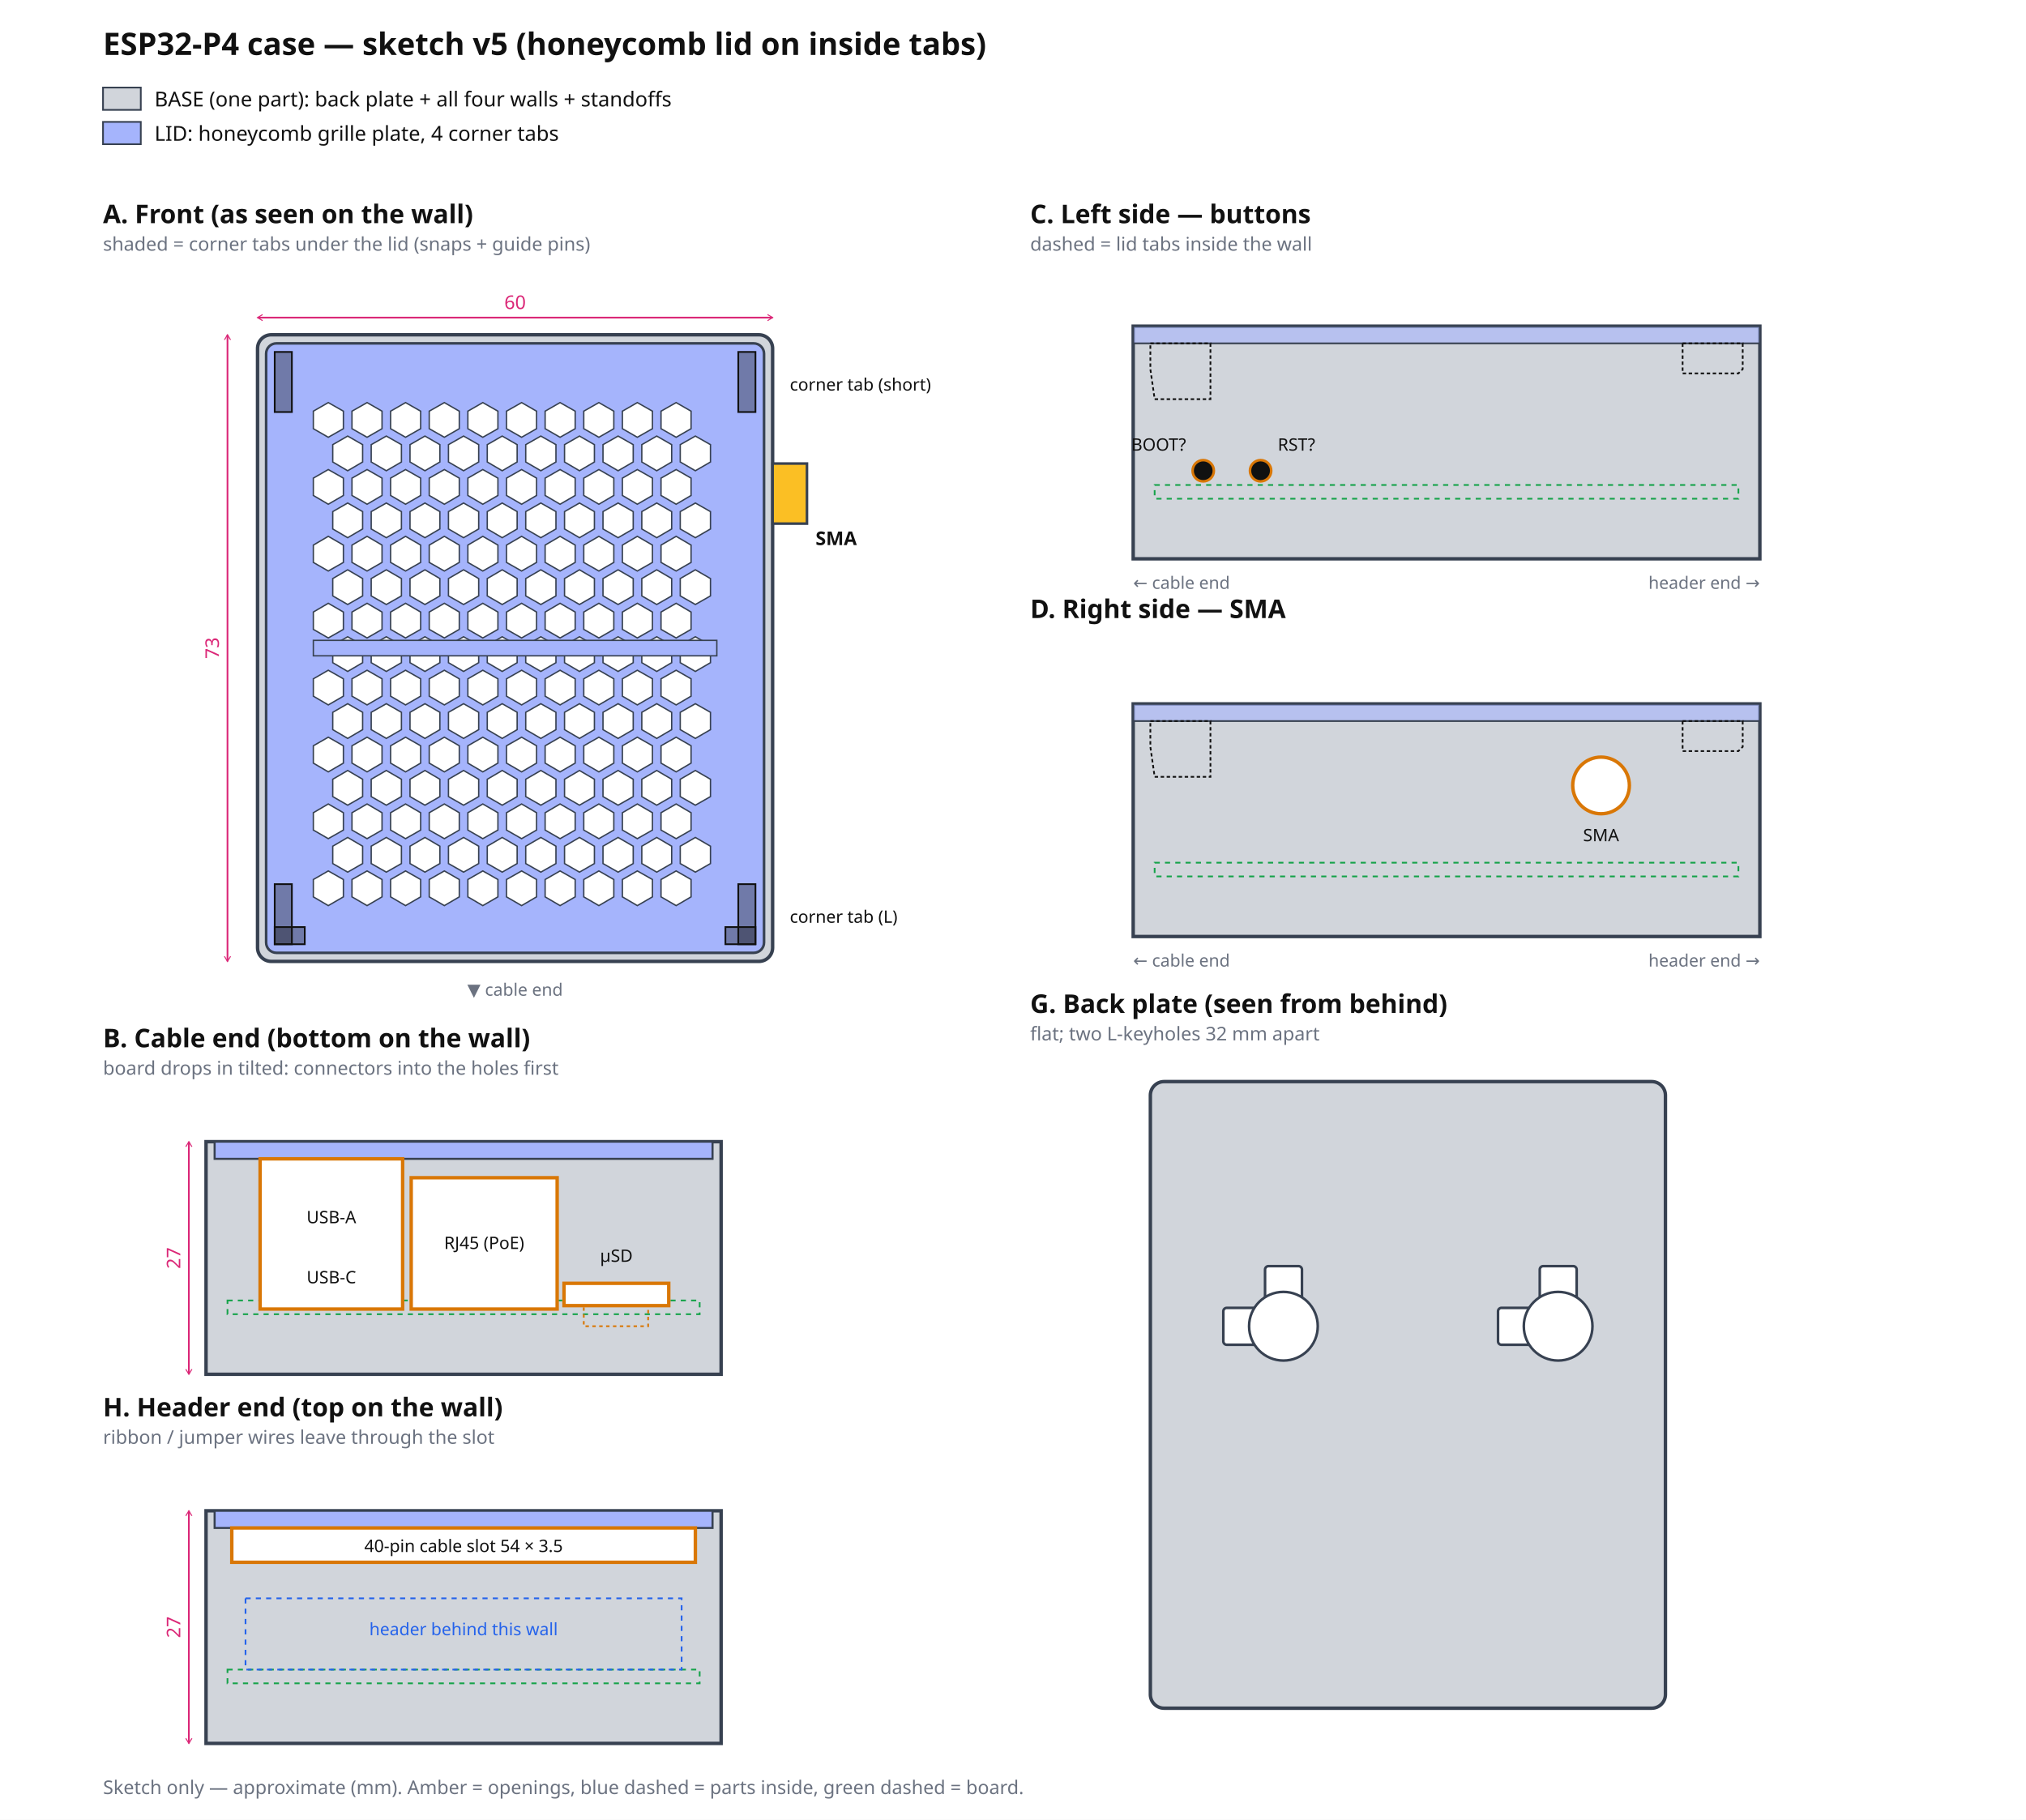
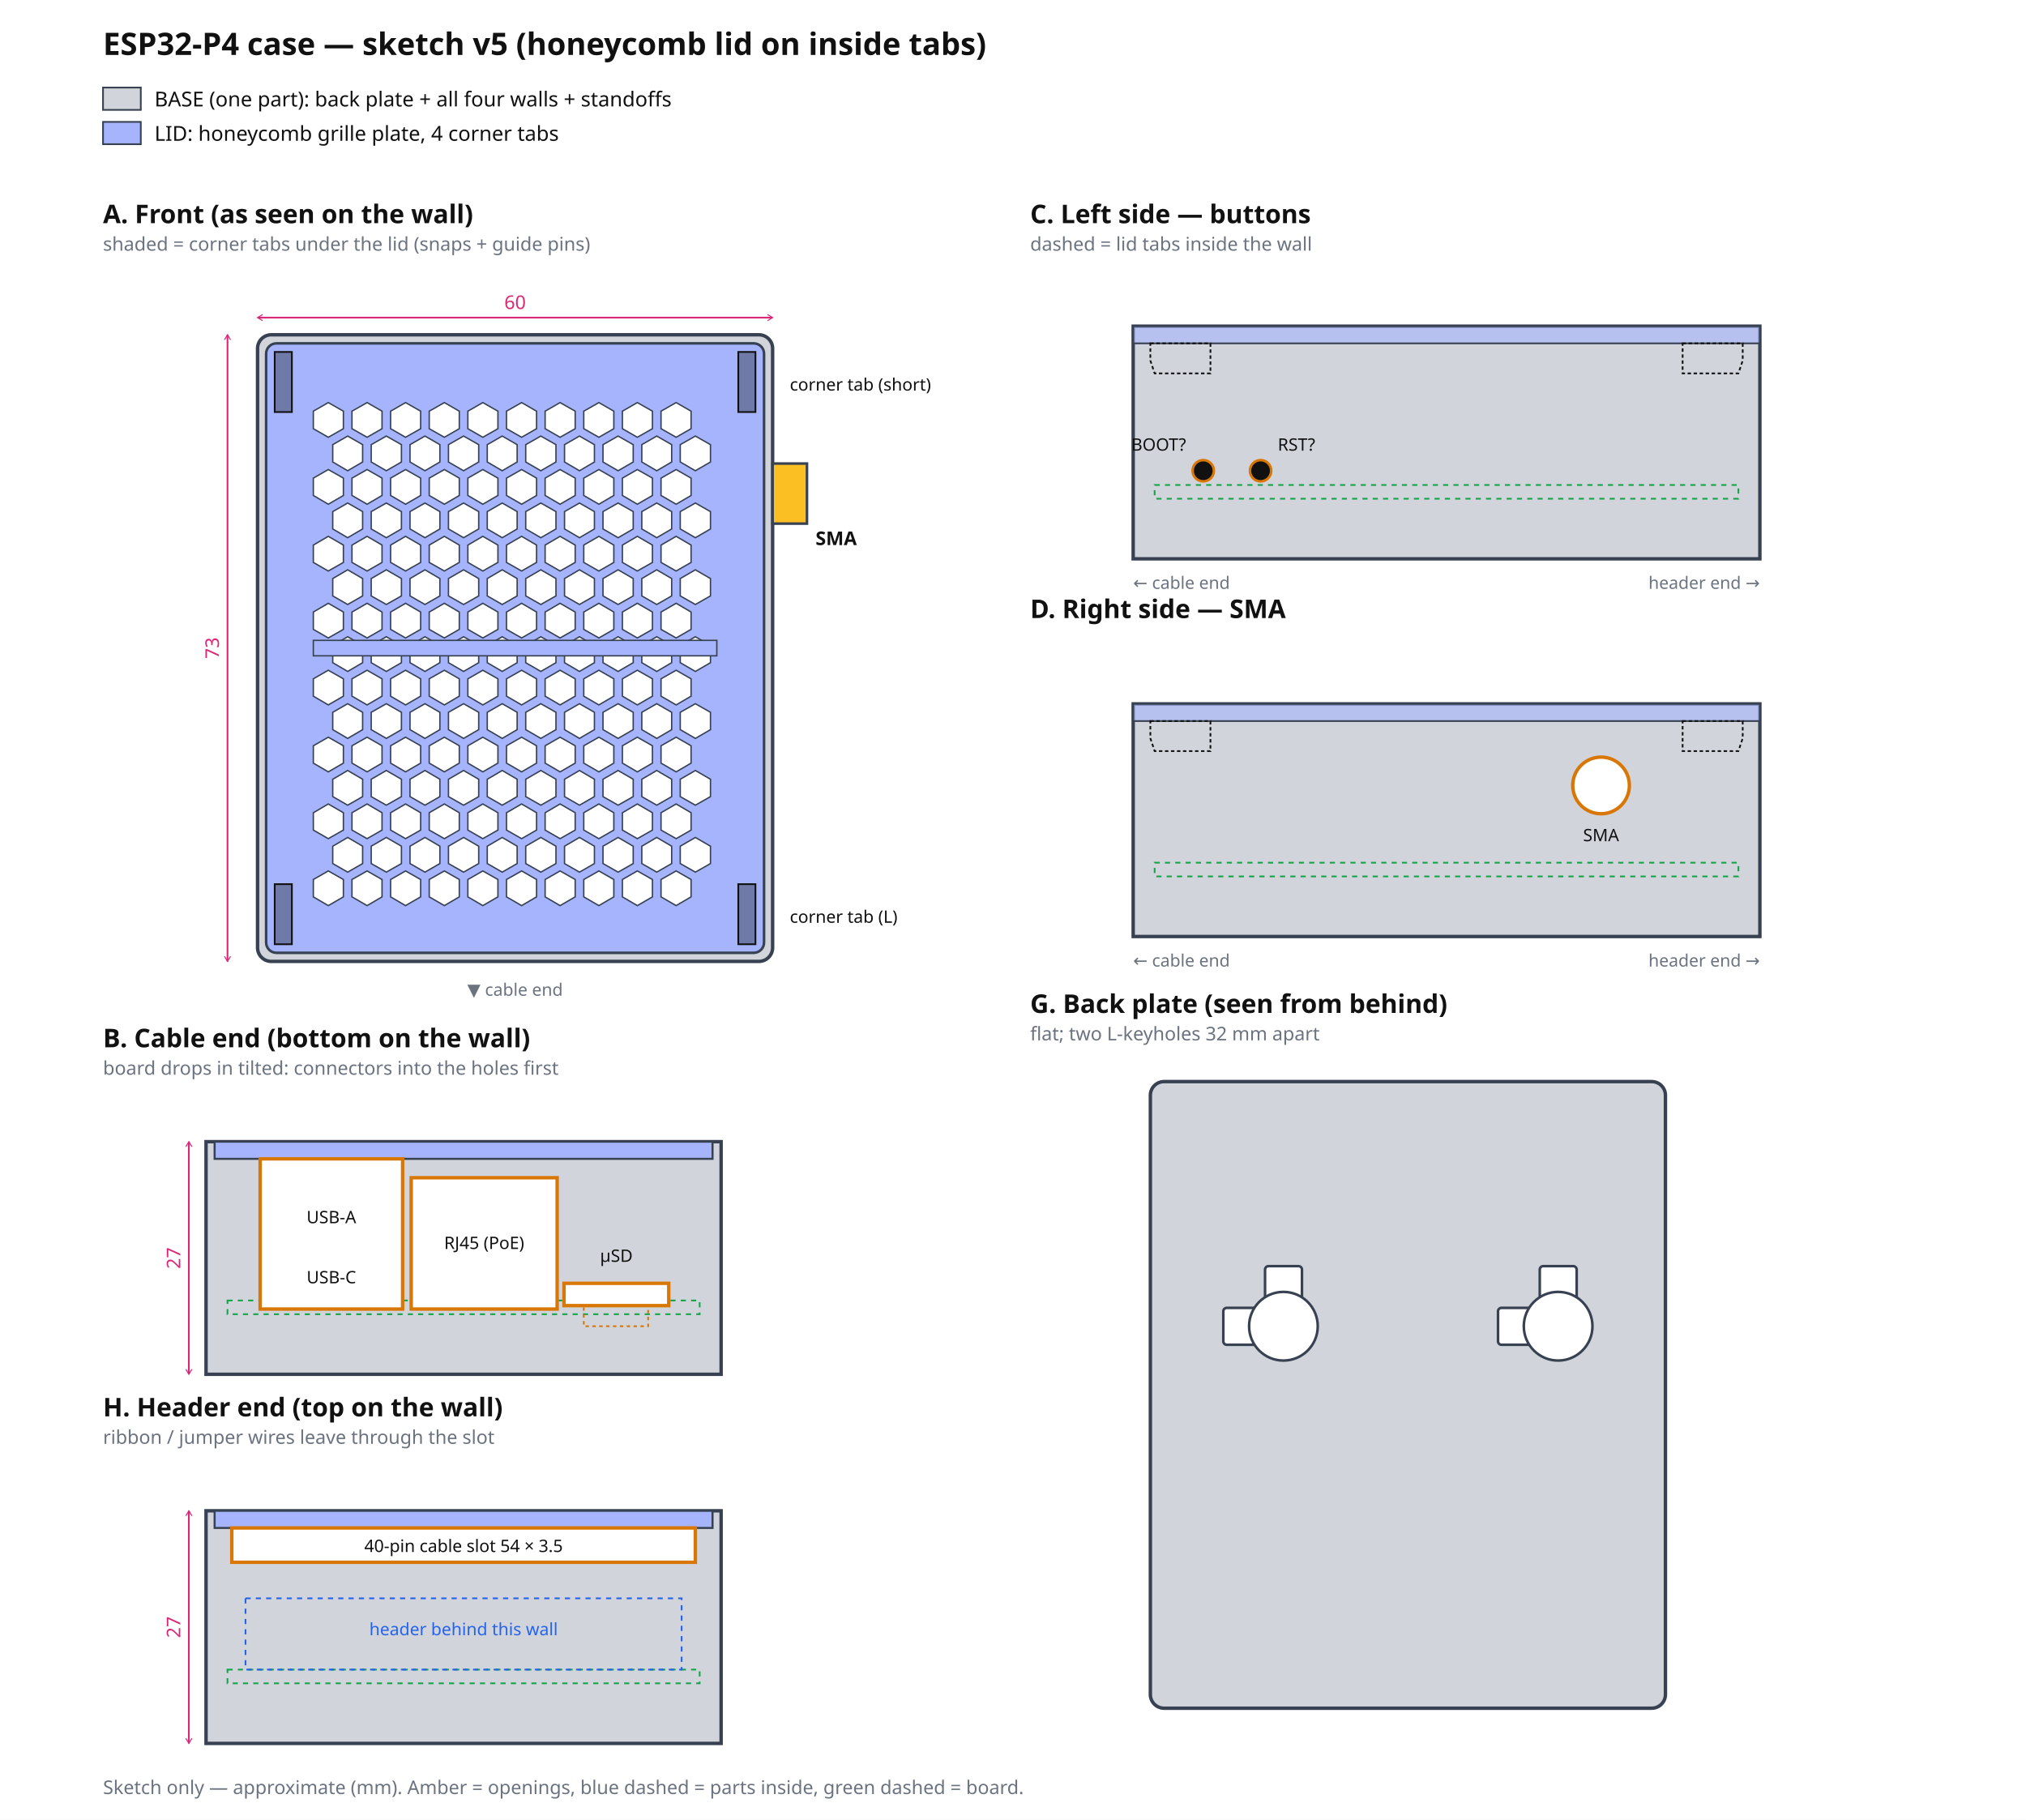
<svg xmlns="http://www.w3.org/2000/svg" width="1180" height="1060" viewBox="0 0 1180 1060">
  <defs>
    <marker id="a" viewBox="0 0 10 10" refX="5" refY="5" markerWidth="6" markerHeight="6" orient="auto-start-reverse">
      <path d="M0,2 L5,5 L0,8" fill="none" stroke="#db2777" />
    </marker>
  </defs>
  <rect width="100%" height="100%" fill="white" />
  <text x="60.0" y="32.0" font-family="sans-serif" font-size="18" fill="#111" text-anchor="start" font-weight="bold">ESP32-P4 case — sketch v5 (honeycomb lid on inside tabs)</text>
  <rect x="60.0" y="51.0" width="22.0" height="13.0" rx="0" fill="#d1d5db" fill-opacity="1" stroke="#374151" stroke-width="1" />
  <text x="90.0" y="62.0" font-family="sans-serif" font-size="12" fill="#111" text-anchor="start" font-weight="normal">BASE (one part): back plate + all four walls + standoffs</text>
  <rect x="60.0" y="71.0" width="22.0" height="13.0" rx="0" fill="#a5b4fc" fill-opacity="1" stroke="#374151" stroke-width="1" />
  <text x="90.0" y="82.0" font-family="sans-serif" font-size="12" fill="#111" text-anchor="start" font-weight="normal">LID: honeycomb grille plate, 4 corner tabs</text>
  <text x="60.0" y="130.0" font-family="sans-serif" font-size="15" fill="#111" text-anchor="start" font-weight="bold">A. Front (as seen on the wall)</text>
  <text x="60.0" y="146.0" font-family="sans-serif" font-size="11" fill="#6b7280" text-anchor="start" font-weight="normal">shaded = corner tabs under the lid (snaps + guide pins)</text>
  <rect x="150.0" y="195.0" width="300.0" height="365.0" rx="8" fill="#d1d5db" fill-opacity="1" stroke="#374151" stroke-width="2" />
  <rect x="155.0" y="200.0" width="290.0" height="355.0" rx="6" fill="#a5b4fc" fill-opacity="1" stroke="#374151" stroke-width="1.5" />
  <polygon points="200.0,512.3 191.2,507.3 182.5,512.3 182.5,522.4 191.2,527.5 200.0,522.4" fill="white" stroke="#374151" stroke-width="0.8" />
  <polygon points="222.5,512.3 213.8,507.3 205.0,512.3 205.0,522.4 213.8,527.5 222.5,522.4" fill="white" stroke="#374151" stroke-width="0.8" />
  <polygon points="245.0,512.3 236.2,507.3 227.5,512.3 227.5,522.4 236.2,527.5 245.0,522.4" fill="white" stroke="#374151" stroke-width="0.8" />
  <polygon points="267.5,512.3 258.8,507.3 250.0,512.3 250.0,522.4 258.8,527.5 267.5,522.4" fill="white" stroke="#374151" stroke-width="0.8" />
  <polygon points="290.0,512.3 281.2,507.3 272.5,512.3 272.5,522.4 281.2,527.5 290.0,522.4" fill="white" stroke="#374151" stroke-width="0.8" />
  <polygon points="312.5,512.3 303.8,507.3 295.0,512.3 295.0,522.4 303.8,527.5 312.5,522.4" fill="white" stroke="#374151" stroke-width="0.8" />
  <polygon points="335.0,512.3 326.2,507.3 317.5,512.3 317.5,522.4 326.2,527.5 335.0,522.4" fill="white" stroke="#374151" stroke-width="0.8" />
  <polygon points="357.5,512.3 348.8,507.3 340.0,512.3 340.0,522.4 348.8,527.5 357.5,522.4" fill="white" stroke="#374151" stroke-width="0.8" />
  <polygon points="380.0,512.3 371.2,507.3 362.5,512.3 362.5,522.4 371.2,527.5 380.0,522.4" fill="white" stroke="#374151" stroke-width="0.8" />
  <polygon points="402.5,512.3 393.8,507.3 385.0,512.3 385.0,522.4 393.8,527.5 402.5,522.4" fill="white" stroke="#374151" stroke-width="0.8" />
  <polygon points="211.2,492.9 202.5,487.8 193.8,492.9 193.8,503.0 202.5,508.0 211.2,503.0" fill="white" stroke="#374151" stroke-width="0.8" />
  <polygon points="233.8,492.9 225.0,487.8 216.2,492.9 216.2,503.0 225.0,508.0 233.8,503.0" fill="white" stroke="#374151" stroke-width="0.8" />
  <polygon points="256.2,492.9 247.5,487.8 238.8,492.9 238.8,503.0 247.5,508.0 256.2,503.0" fill="white" stroke="#374151" stroke-width="0.8" />
  <polygon points="278.8,492.9 270.0,487.8 261.2,492.9 261.2,503.0 270.0,508.0 278.8,503.0" fill="white" stroke="#374151" stroke-width="0.8" />
  <polygon points="301.2,492.9 292.5,487.8 283.8,492.9 283.8,503.0 292.5,508.0 301.2,503.0" fill="white" stroke="#374151" stroke-width="0.8" />
  <polygon points="323.8,492.9 315.0,487.8 306.2,492.9 306.2,503.0 315.0,508.0 323.8,503.0" fill="white" stroke="#374151" stroke-width="0.8" />
  <polygon points="346.2,492.9 337.5,487.8 328.8,492.9 328.8,503.0 337.5,508.0 346.2,503.0" fill="white" stroke="#374151" stroke-width="0.8" />
  <polygon points="368.8,492.9 360.0,487.8 351.2,492.9 351.2,503.0 360.0,508.0 368.8,503.0" fill="white" stroke="#374151" stroke-width="0.8" />
  <polygon points="391.2,492.9 382.5,487.8 373.8,492.9 373.8,503.0 382.5,508.0 391.2,503.0" fill="white" stroke="#374151" stroke-width="0.8" />
  <polygon points="413.8,492.9 405.0,487.8 396.2,492.9 396.2,503.0 405.0,508.0 413.8,503.0" fill="white" stroke="#374151" stroke-width="0.8" />
  <polygon points="200.0,473.4 191.2,468.3 182.5,473.4 182.5,483.5 191.2,488.5 200.0,483.5" fill="white" stroke="#374151" stroke-width="0.8" />
  <polygon points="222.5,473.4 213.8,468.3 205.0,473.4 205.0,483.5 213.8,488.5 222.5,483.5" fill="white" stroke="#374151" stroke-width="0.8" />
  <polygon points="245.0,473.4 236.2,468.3 227.5,473.4 227.5,483.5 236.2,488.5 245.0,483.5" fill="white" stroke="#374151" stroke-width="0.8" />
  <polygon points="267.5,473.4 258.8,468.3 250.0,473.4 250.0,483.5 258.8,488.5 267.5,483.5" fill="white" stroke="#374151" stroke-width="0.8" />
  <polygon points="290.0,473.4 281.2,468.3 272.5,473.4 272.5,483.5 281.2,488.5 290.0,483.5" fill="white" stroke="#374151" stroke-width="0.8" />
  <polygon points="312.5,473.4 303.8,468.3 295.0,473.4 295.0,483.5 303.8,488.5 312.5,483.5" fill="white" stroke="#374151" stroke-width="0.8" />
  <polygon points="335.0,473.4 326.2,468.3 317.5,473.4 317.5,483.5 326.2,488.5 335.0,483.5" fill="white" stroke="#374151" stroke-width="0.8" />
  <polygon points="357.5,473.4 348.8,468.3 340.0,473.4 340.0,483.5 348.8,488.5 357.5,483.5" fill="white" stroke="#374151" stroke-width="0.8" />
  <polygon points="380.0,473.4 371.2,468.3 362.5,473.4 362.5,483.5 371.2,488.5 380.0,483.5" fill="white" stroke="#374151" stroke-width="0.8" />
  <polygon points="402.5,473.4 393.8,468.3 385.0,473.4 385.0,483.5 393.8,488.5 402.5,483.5" fill="white" stroke="#374151" stroke-width="0.8" />
  <polygon points="211.2,453.9 202.5,448.8 193.8,453.9 193.8,464.0 202.5,469.0 211.2,464.0" fill="white" stroke="#374151" stroke-width="0.8" />
  <polygon points="233.8,453.9 225.0,448.8 216.2,453.9 216.2,464.0 225.0,469.0 233.8,464.0" fill="white" stroke="#374151" stroke-width="0.8" />
  <polygon points="256.2,453.9 247.5,448.8 238.8,453.9 238.8,464.0 247.5,469.0 256.2,464.0" fill="white" stroke="#374151" stroke-width="0.8" />
  <polygon points="278.8,453.9 270.0,448.8 261.2,453.9 261.2,464.0 270.0,469.0 278.8,464.0" fill="white" stroke="#374151" stroke-width="0.8" />
  <polygon points="301.2,453.9 292.5,448.8 283.8,453.9 283.8,464.0 292.5,469.0 301.2,464.0" fill="white" stroke="#374151" stroke-width="0.8" />
  <polygon points="323.8,453.9 315.0,448.8 306.2,453.9 306.2,464.0 315.0,469.0 323.8,464.0" fill="white" stroke="#374151" stroke-width="0.8" />
  <polygon points="346.2,453.9 337.5,448.8 328.8,453.9 328.8,464.0 337.5,469.0 346.2,464.0" fill="white" stroke="#374151" stroke-width="0.8" />
  <polygon points="368.8,453.9 360.0,448.8 351.2,453.9 351.2,464.0 360.0,469.0 368.8,464.0" fill="white" stroke="#374151" stroke-width="0.8" />
  <polygon points="391.2,453.9 382.5,448.8 373.8,453.9 373.8,464.0 382.5,469.0 391.2,464.0" fill="white" stroke="#374151" stroke-width="0.8" />
  <polygon points="413.8,453.9 405.0,448.8 396.2,453.9 396.2,464.0 405.0,469.0 413.8,464.0" fill="white" stroke="#374151" stroke-width="0.8" />
  <polygon points="200.0,434.4 191.2,429.4 182.5,434.4 182.5,444.5 191.2,449.6 200.0,444.5" fill="white" stroke="#374151" stroke-width="0.8" />
  <polygon points="222.5,434.4 213.8,429.4 205.0,434.4 205.0,444.5 213.8,449.6 222.5,444.5" fill="white" stroke="#374151" stroke-width="0.8" />
  <polygon points="245.0,434.4 236.2,429.4 227.5,434.4 227.5,444.5 236.2,449.6 245.0,444.5" fill="white" stroke="#374151" stroke-width="0.8" />
  <polygon points="267.5,434.4 258.8,429.4 250.0,434.4 250.0,444.5 258.8,449.6 267.5,444.5" fill="white" stroke="#374151" stroke-width="0.8" />
  <polygon points="290.0,434.4 281.2,429.4 272.5,434.4 272.5,444.5 281.2,449.6 290.0,444.5" fill="white" stroke="#374151" stroke-width="0.8" />
  <polygon points="312.5,434.4 303.8,429.4 295.0,434.4 295.0,444.5 303.8,449.6 312.5,444.5" fill="white" stroke="#374151" stroke-width="0.8" />
  <polygon points="335.0,434.4 326.2,429.4 317.5,434.4 317.5,444.5 326.2,449.6 335.0,444.5" fill="white" stroke="#374151" stroke-width="0.8" />
  <polygon points="357.5,434.4 348.8,429.4 340.0,434.4 340.0,444.5 348.8,449.6 357.5,444.5" fill="white" stroke="#374151" stroke-width="0.8" />
  <polygon points="380.0,434.4 371.2,429.4 362.5,434.4 362.5,444.5 371.2,449.6 380.0,444.5" fill="white" stroke="#374151" stroke-width="0.8" />
  <polygon points="402.5,434.4 393.8,429.4 385.0,434.4 385.0,444.5 393.8,449.6 402.5,444.5" fill="white" stroke="#374151" stroke-width="0.8" />
  <polygon points="211.2,414.9 202.5,409.9 193.8,414.9 193.8,425.0 202.5,430.1 211.2,425.0" fill="white" stroke="#374151" stroke-width="0.8" />
  <polygon points="233.8,414.9 225.0,409.9 216.2,414.9 216.2,425.0 225.0,430.1 233.8,425.0" fill="white" stroke="#374151" stroke-width="0.8" />
  <polygon points="256.2,414.9 247.5,409.9 238.8,414.9 238.8,425.0 247.5,430.1 256.2,425.0" fill="white" stroke="#374151" stroke-width="0.8" />
  <polygon points="278.8,414.9 270.0,409.9 261.2,414.9 261.2,425.0 270.0,430.1 278.8,425.0" fill="white" stroke="#374151" stroke-width="0.8" />
  <polygon points="301.2,414.9 292.5,409.9 283.8,414.9 283.8,425.0 292.5,430.1 301.2,425.0" fill="white" stroke="#374151" stroke-width="0.8" />
  <polygon points="323.8,414.9 315.0,409.9 306.2,414.9 306.2,425.0 315.0,430.1 323.8,425.0" fill="white" stroke="#374151" stroke-width="0.8" />
  <polygon points="346.2,414.9 337.5,409.9 328.8,414.9 328.8,425.0 337.5,430.1 346.2,425.0" fill="white" stroke="#374151" stroke-width="0.8" />
  <polygon points="368.8,414.9 360.0,409.9 351.2,414.9 351.2,425.0 360.0,430.1 368.8,425.0" fill="white" stroke="#374151" stroke-width="0.8" />
  <polygon points="391.2,414.9 382.5,409.9 373.8,414.9 373.8,425.0 382.5,430.1 391.2,425.0" fill="white" stroke="#374151" stroke-width="0.8" />
  <polygon points="413.8,414.9 405.0,409.9 396.2,414.9 396.2,425.0 405.0,430.1 413.8,425.0" fill="white" stroke="#374151" stroke-width="0.8" />
  <polygon points="200.0,395.4 191.2,390.4 182.5,395.4 182.5,405.5 191.2,410.6 200.0,405.5" fill="white" stroke="#374151" stroke-width="0.8" />
  <polygon points="222.5,395.4 213.8,390.4 205.0,395.4 205.0,405.5 213.8,410.6 222.5,405.5" fill="white" stroke="#374151" stroke-width="0.8" />
  <polygon points="245.0,395.4 236.2,390.4 227.5,395.4 227.5,405.5 236.2,410.6 245.0,405.5" fill="white" stroke="#374151" stroke-width="0.8" />
  <polygon points="267.5,395.4 258.8,390.4 250.0,395.4 250.0,405.5 258.8,410.6 267.5,405.5" fill="white" stroke="#374151" stroke-width="0.8" />
  <polygon points="290.0,395.4 281.2,390.4 272.5,395.4 272.5,405.5 281.2,410.6 290.0,405.5" fill="white" stroke="#374151" stroke-width="0.8" />
  <polygon points="312.5,395.4 303.8,390.4 295.0,395.4 295.0,405.5 303.8,410.6 312.5,405.5" fill="white" stroke="#374151" stroke-width="0.8" />
  <polygon points="335.0,395.4 326.2,390.4 317.5,395.4 317.5,405.5 326.2,410.6 335.0,405.5" fill="white" stroke="#374151" stroke-width="0.8" />
  <polygon points="357.5,395.4 348.8,390.4 340.0,395.4 340.0,405.5 348.8,410.6 357.5,405.5" fill="white" stroke="#374151" stroke-width="0.8" />
  <polygon points="380.0,395.4 371.2,390.4 362.5,395.4 362.5,405.5 371.2,410.6 380.0,405.5" fill="white" stroke="#374151" stroke-width="0.8" />
  <polygon points="402.5,395.4 393.8,390.4 385.0,395.4 385.0,405.5 393.8,410.6 402.5,405.5" fill="white" stroke="#374151" stroke-width="0.8" />
  <polygon points="211.2,375.9 202.5,370.9 193.8,375.9 193.8,386.0 202.5,391.1 211.2,386.0" fill="white" stroke="#374151" stroke-width="0.8" />
  <polygon points="233.8,375.9 225.0,370.9 216.2,375.9 216.2,386.0 225.0,391.1 233.8,386.0" fill="white" stroke="#374151" stroke-width="0.8" />
  <polygon points="256.2,375.9 247.5,370.9 238.8,375.9 238.8,386.0 247.5,391.1 256.2,386.0" fill="white" stroke="#374151" stroke-width="0.8" />
  <polygon points="278.8,375.9 270.0,370.9 261.2,375.9 261.2,386.0 270.0,391.1 278.8,386.0" fill="white" stroke="#374151" stroke-width="0.8" />
  <polygon points="301.2,375.9 292.5,370.9 283.8,375.9 283.8,386.0 292.5,391.1 301.2,386.0" fill="white" stroke="#374151" stroke-width="0.8" />
  <polygon points="323.8,375.9 315.0,370.9 306.2,375.9 306.2,386.0 315.0,391.1 323.8,386.0" fill="white" stroke="#374151" stroke-width="0.8" />
  <polygon points="346.2,375.9 337.5,370.9 328.8,375.9 328.8,386.0 337.5,391.1 346.2,386.0" fill="white" stroke="#374151" stroke-width="0.8" />
  <polygon points="368.8,375.9 360.0,370.9 351.2,375.9 351.2,386.0 360.0,391.1 368.8,386.0" fill="white" stroke="#374151" stroke-width="0.8" />
  <polygon points="391.2,375.9 382.5,370.9 373.8,375.9 373.8,386.0 382.5,391.1 391.2,386.0" fill="white" stroke="#374151" stroke-width="0.8" />
  <polygon points="413.8,375.9 405.0,370.9 396.2,375.9 396.2,386.0 405.0,391.1 413.8,386.0" fill="white" stroke="#374151" stroke-width="0.8" />
  <polygon points="200.0,356.5 191.2,351.4 182.5,356.5 182.5,366.6 191.2,371.6 200.0,366.6" fill="white" stroke="#374151" stroke-width="0.8" />
  <polygon points="222.5,356.5 213.8,351.4 205.0,356.5 205.0,366.6 213.8,371.6 222.5,366.6" fill="white" stroke="#374151" stroke-width="0.8" />
  <polygon points="245.0,356.5 236.2,351.4 227.5,356.5 227.5,366.6 236.2,371.6 245.0,366.6" fill="white" stroke="#374151" stroke-width="0.8" />
  <polygon points="267.5,356.5 258.8,351.4 250.0,356.5 250.0,366.6 258.8,371.6 267.5,366.6" fill="white" stroke="#374151" stroke-width="0.8" />
  <polygon points="290.0,356.5 281.2,351.4 272.5,356.5 272.5,366.6 281.2,371.6 290.0,366.6" fill="white" stroke="#374151" stroke-width="0.8" />
  <polygon points="312.5,356.5 303.8,351.4 295.0,356.5 295.0,366.6 303.8,371.6 312.5,366.6" fill="white" stroke="#374151" stroke-width="0.8" />
  <polygon points="335.0,356.5 326.2,351.4 317.5,356.5 317.5,366.6 326.2,371.6 335.0,366.6" fill="white" stroke="#374151" stroke-width="0.8" />
  <polygon points="357.5,356.5 348.8,351.4 340.0,356.5 340.0,366.6 348.8,371.6 357.5,366.6" fill="white" stroke="#374151" stroke-width="0.8" />
  <polygon points="380.0,356.5 371.2,351.4 362.5,356.5 362.5,366.6 371.2,371.6 380.0,366.6" fill="white" stroke="#374151" stroke-width="0.8" />
  <polygon points="402.5,356.5 393.8,351.4 385.0,356.5 385.0,366.6 393.8,371.6 402.5,366.6" fill="white" stroke="#374151" stroke-width="0.8" />
  <polygon points="211.2,337.0 202.5,331.9 193.8,337.0 193.8,347.1 202.5,352.1 211.2,347.1" fill="white" stroke="#374151" stroke-width="0.8" />
  <polygon points="233.8,337.0 225.0,331.9 216.2,337.0 216.2,347.1 225.0,352.1 233.8,347.1" fill="white" stroke="#374151" stroke-width="0.8" />
  <polygon points="256.2,337.0 247.5,331.9 238.8,337.0 238.8,347.1 247.5,352.1 256.2,347.1" fill="white" stroke="#374151" stroke-width="0.8" />
  <polygon points="278.8,337.0 270.0,331.9 261.2,337.0 261.2,347.1 270.0,352.1 278.8,347.1" fill="white" stroke="#374151" stroke-width="0.8" />
  <polygon points="301.2,337.0 292.5,331.9 283.8,337.0 283.8,347.1 292.5,352.1 301.2,347.1" fill="white" stroke="#374151" stroke-width="0.8" />
  <polygon points="323.8,337.0 315.0,331.9 306.2,337.0 306.2,347.1 315.0,352.1 323.8,347.1" fill="white" stroke="#374151" stroke-width="0.8" />
  <polygon points="346.2,337.0 337.5,331.9 328.8,337.0 328.8,347.1 337.5,352.1 346.2,347.1" fill="white" stroke="#374151" stroke-width="0.8" />
  <polygon points="368.8,337.0 360.0,331.9 351.2,337.0 351.2,347.1 360.0,352.1 368.8,347.1" fill="white" stroke="#374151" stroke-width="0.8" />
  <polygon points="391.2,337.0 382.5,331.9 373.8,337.0 373.8,347.1 382.5,352.1 391.2,347.1" fill="white" stroke="#374151" stroke-width="0.8" />
  <polygon points="413.8,337.0 405.0,331.9 396.2,337.0 396.2,347.1 405.0,352.1 413.8,347.1" fill="white" stroke="#374151" stroke-width="0.8" />
  <polygon points="200.0,317.5 191.2,312.4 182.5,317.5 182.5,327.6 191.2,332.6 200.0,327.6" fill="white" stroke="#374151" stroke-width="0.8" />
  <polygon points="222.5,317.5 213.8,312.4 205.0,317.5 205.0,327.6 213.8,332.6 222.5,327.6" fill="white" stroke="#374151" stroke-width="0.8" />
  <polygon points="245.0,317.5 236.2,312.4 227.5,317.5 227.5,327.6 236.2,332.6 245.0,327.6" fill="white" stroke="#374151" stroke-width="0.8" />
  <polygon points="267.5,317.5 258.8,312.4 250.0,317.5 250.0,327.6 258.8,332.6 267.5,327.6" fill="white" stroke="#374151" stroke-width="0.8" />
  <polygon points="290.0,317.5 281.2,312.4 272.5,317.5 272.5,327.6 281.2,332.6 290.0,327.6" fill="white" stroke="#374151" stroke-width="0.8" />
  <polygon points="312.5,317.5 303.8,312.4 295.0,317.5 295.0,327.6 303.8,332.6 312.5,327.6" fill="white" stroke="#374151" stroke-width="0.8" />
  <polygon points="335.0,317.5 326.2,312.4 317.5,317.5 317.5,327.6 326.2,332.6 335.0,327.6" fill="white" stroke="#374151" stroke-width="0.8" />
  <polygon points="357.5,317.5 348.8,312.4 340.0,317.5 340.0,327.6 348.8,332.6 357.5,327.6" fill="white" stroke="#374151" stroke-width="0.8" />
  <polygon points="380.0,317.5 371.2,312.4 362.5,317.5 362.5,327.6 371.2,332.6 380.0,327.6" fill="white" stroke="#374151" stroke-width="0.8" />
  <polygon points="402.5,317.5 393.8,312.4 385.0,317.5 385.0,327.6 393.8,332.6 402.5,327.6" fill="white" stroke="#374151" stroke-width="0.8" />
  <polygon points="211.2,298.0 202.5,293.0 193.8,298.0 193.8,308.1 202.5,313.2 211.2,308.1" fill="white" stroke="#374151" stroke-width="0.8" />
  <polygon points="233.8,298.0 225.0,293.0 216.2,298.0 216.2,308.1 225.0,313.2 233.8,308.1" fill="white" stroke="#374151" stroke-width="0.8" />
  <polygon points="256.2,298.0 247.5,293.0 238.8,298.0 238.8,308.1 247.5,313.2 256.2,308.1" fill="white" stroke="#374151" stroke-width="0.8" />
  <polygon points="278.8,298.0 270.0,293.0 261.2,298.0 261.2,308.1 270.0,313.2 278.8,308.1" fill="white" stroke="#374151" stroke-width="0.8" />
  <polygon points="301.2,298.0 292.5,293.0 283.8,298.0 283.8,308.1 292.5,313.2 301.2,308.1" fill="white" stroke="#374151" stroke-width="0.8" />
  <polygon points="323.8,298.0 315.0,293.0 306.2,298.0 306.2,308.1 315.0,313.2 323.8,308.1" fill="white" stroke="#374151" stroke-width="0.8" />
  <polygon points="346.2,298.0 337.5,293.0 328.8,298.0 328.8,308.1 337.5,313.2 346.2,308.1" fill="white" stroke="#374151" stroke-width="0.8" />
  <polygon points="368.8,298.0 360.0,293.0 351.2,298.0 351.2,308.1 360.0,313.2 368.8,308.1" fill="white" stroke="#374151" stroke-width="0.8" />
  <polygon points="391.2,298.0 382.5,293.0 373.8,298.0 373.8,308.1 382.5,313.2 391.2,308.1" fill="white" stroke="#374151" stroke-width="0.8" />
  <polygon points="413.8,298.0 405.0,293.0 396.2,298.0 396.2,308.1 405.0,313.2 413.8,308.1" fill="white" stroke="#374151" stroke-width="0.8" />
  <polygon points="200.0,278.5 191.2,273.5 182.5,278.5 182.5,288.6 191.2,293.7 200.0,288.6" fill="white" stroke="#374151" stroke-width="0.8" />
  <polygon points="222.5,278.5 213.8,273.5 205.0,278.5 205.0,288.6 213.8,293.7 222.5,288.6" fill="white" stroke="#374151" stroke-width="0.8" />
  <polygon points="245.0,278.5 236.2,273.5 227.5,278.5 227.5,288.6 236.2,293.7 245.0,288.6" fill="white" stroke="#374151" stroke-width="0.8" />
  <polygon points="267.5,278.5 258.8,273.5 250.0,278.5 250.0,288.6 258.8,293.7 267.5,288.6" fill="white" stroke="#374151" stroke-width="0.8" />
  <polygon points="290.0,278.5 281.2,273.5 272.5,278.5 272.5,288.6 281.2,293.7 290.0,288.6" fill="white" stroke="#374151" stroke-width="0.8" />
  <polygon points="312.5,278.5 303.8,273.5 295.0,278.5 295.0,288.6 303.8,293.7 312.5,288.6" fill="white" stroke="#374151" stroke-width="0.8" />
  <polygon points="335.0,278.5 326.2,273.5 317.5,278.5 317.5,288.6 326.2,293.7 335.0,288.6" fill="white" stroke="#374151" stroke-width="0.8" />
  <polygon points="357.5,278.5 348.8,273.5 340.0,278.5 340.0,288.6 348.8,293.7 357.5,288.6" fill="white" stroke="#374151" stroke-width="0.8" />
  <polygon points="380.0,278.5 371.2,273.5 362.5,278.5 362.5,288.6 371.2,293.7 380.0,288.6" fill="white" stroke="#374151" stroke-width="0.8" />
  <polygon points="402.5,278.5 393.8,273.5 385.0,278.5 385.0,288.6 393.8,293.7 402.5,288.6" fill="white" stroke="#374151" stroke-width="0.8" />
  <polygon points="211.2,259.0 202.5,254.0 193.8,259.0 193.8,269.1 202.5,274.2 211.2,269.1" fill="white" stroke="#374151" stroke-width="0.8" />
  <polygon points="233.8,259.0 225.0,254.0 216.2,259.0 216.2,269.1 225.0,274.2 233.8,269.1" fill="white" stroke="#374151" stroke-width="0.8" />
  <polygon points="256.2,259.0 247.5,254.0 238.8,259.0 238.8,269.1 247.5,274.2 256.2,269.1" fill="white" stroke="#374151" stroke-width="0.8" />
  <polygon points="278.8,259.0 270.0,254.0 261.2,259.0 261.2,269.1 270.0,274.2 278.8,269.1" fill="white" stroke="#374151" stroke-width="0.8" />
  <polygon points="301.2,259.0 292.5,254.0 283.8,259.0 283.8,269.1 292.5,274.2 301.2,269.1" fill="white" stroke="#374151" stroke-width="0.8" />
  <polygon points="323.8,259.0 315.0,254.0 306.2,259.0 306.2,269.1 315.0,274.2 323.8,269.1" fill="white" stroke="#374151" stroke-width="0.8" />
  <polygon points="346.2,259.0 337.5,254.0 328.8,259.0 328.8,269.1 337.5,274.2 346.2,269.1" fill="white" stroke="#374151" stroke-width="0.8" />
  <polygon points="368.8,259.0 360.0,254.0 351.2,259.0 351.2,269.1 360.0,274.2 368.8,269.1" fill="white" stroke="#374151" stroke-width="0.8" />
  <polygon points="391.2,259.0 382.5,254.0 373.8,259.0 373.8,269.1 382.5,274.2 391.2,269.1" fill="white" stroke="#374151" stroke-width="0.8" />
  <polygon points="413.8,259.0 405.0,254.0 396.2,259.0 396.2,269.1 405.0,274.2 413.8,269.1" fill="white" stroke="#374151" stroke-width="0.8" />
  <polygon points="200.0,239.5 191.2,234.5 182.5,239.5 182.5,249.7 191.2,254.7 200.0,249.7" fill="white" stroke="#374151" stroke-width="0.8" />
  <polygon points="222.5,239.5 213.8,234.5 205.0,239.5 205.0,249.7 213.8,254.7 222.5,249.7" fill="white" stroke="#374151" stroke-width="0.8" />
  <polygon points="245.0,239.5 236.2,234.5 227.5,239.5 227.5,249.7 236.2,254.7 245.0,249.7" fill="white" stroke="#374151" stroke-width="0.8" />
  <polygon points="267.5,239.5 258.8,234.5 250.0,239.5 250.0,249.7 258.8,254.7 267.5,249.7" fill="white" stroke="#374151" stroke-width="0.8" />
  <polygon points="290.0,239.5 281.2,234.5 272.5,239.5 272.5,249.7 281.2,254.7 290.0,249.7" fill="white" stroke="#374151" stroke-width="0.8" />
  <polygon points="312.5,239.5 303.8,234.5 295.0,239.5 295.0,249.7 303.8,254.7 312.5,249.7" fill="white" stroke="#374151" stroke-width="0.8" />
  <polygon points="335.0,239.5 326.2,234.5 317.5,239.5 317.5,249.7 326.2,254.7 335.0,249.7" fill="white" stroke="#374151" stroke-width="0.8" />
  <polygon points="357.5,239.5 348.8,234.5 340.0,239.5 340.0,249.7 348.8,254.7 357.5,249.7" fill="white" stroke="#374151" stroke-width="0.8" />
  <polygon points="380.0,239.5 371.2,234.5 362.5,239.5 362.5,249.7 371.2,254.7 380.0,249.7" fill="white" stroke="#374151" stroke-width="0.8" />
  <polygon points="402.5,239.5 393.8,234.5 385.0,239.5 385.0,249.7 393.8,254.7 402.5,249.7" fill="white" stroke="#374151" stroke-width="0.8" />
  <rect x="182.5" y="373.0" width="235.0" height="9.0" rx="0" fill="#a5b4fc" fill-opacity="1" stroke="#374151" stroke-width="0.8" />
  <rect x="160.0" y="515.0" width="10.0" height="35.0" rx="0" fill="#111" fill-opacity="0.35" stroke="#111" stroke-width="1" />
-   <rect x="160.0" y="540.0" width="17.5" height="10.0" rx="0" fill="#111" fill-opacity="0.35" stroke="#111" stroke-width="1" />
  <rect x="430.0" y="515.0" width="10.0" height="35.0" rx="0" fill="#111" fill-opacity="0.35" stroke="#111" stroke-width="1" />
-   <rect x="422.5" y="540.0" width="17.5" height="10.0" rx="0" fill="#111" fill-opacity="0.35" stroke="#111" stroke-width="1" />
  <rect x="160.0" y="205.0" width="10.0" height="35.0" rx="0" fill="#111" fill-opacity="0.35" stroke="#111" stroke-width="1" />
  <rect x="430.0" y="205.0" width="10.0" height="35.0" rx="0" fill="#111" fill-opacity="0.35" stroke="#111" stroke-width="1" />
  <text x="460.0" y="227.5" font-family="sans-serif" font-size="10" fill="#111" text-anchor="start" font-weight="normal">corner tab (short)</text>
  <text x="460.0" y="537.5" font-family="sans-serif" font-size="10" fill="#111" text-anchor="start" font-weight="normal">corner tab (L)</text>
  <rect x="450.0" y="270.0" width="20.0" height="35.0" rx="0" fill="#fbbf24" fill-opacity="1" stroke="#374151" stroke-width="1.5" />
  <text x="475.0" y="317.5" font-family="sans-serif" font-size="11" fill="#111" text-anchor="start" font-weight="bold">SMA</text>
  <line x1="150.0" y1="185.0" x2="450.0" y2="185.0" stroke="#db2777" stroke-width="1" marker-start="url(#a)" marker-end="url(#a)" />
  <text x="300.0" y="180.0" font-family="sans-serif" font-size="11" fill="#db2777" text-anchor="middle" font-weight="normal">60</text>
  <line x1="132.5" y1="560.0" x2="132.5" y2="195.0" stroke="#db2777" stroke-width="1" marker-start="url(#a)" marker-end="url(#a)" />
  <text x="127.5" y="377.5" font-family="sans-serif" font-size="11" fill="#db2777" text-anchor="middle" font-weight="normal" transform="rotate(-90 127.5 377.5)">73</text>
  <text x="300.0" y="580.0" font-family="sans-serif" font-size="10" fill="#6b7280" text-anchor="middle" font-weight="normal">▼ cable end</text>
  <text x="600.0" y="130.0" font-family="sans-serif" font-size="15" fill="#111" text-anchor="start" font-weight="bold">C. Left side — buttons</text>
  <text x="600.0" y="146.0" font-family="sans-serif" font-size="11" fill="#6b7280" text-anchor="start" font-weight="normal">dashed = lid tabs inside the wall</text>
  <rect x="660.0" y="190.0" width="365.0" height="135.5" rx="0" fill="#d1d5db" fill-opacity="1" stroke="#374151" stroke-width="2" />
  <rect x="660.0" y="190.0" width="365.0" height="10.0" rx="0" fill="#a5b4fc" fill-opacity="0.6" stroke="#374151" stroke-width="1" />
-   <polygon points="670.0,200.0 705.0,200.0 705.0,232.5 672.5,232.5 670.0,215.0" fill="none" stroke="#111" stroke-width="1" stroke-dasharray="2,1.5" />
-   <polygon points="980.0,200.0 1015.0,200.0 1015.0,215.0 1012.5,217.5 980.0,217.5" fill="none" stroke="#111" stroke-width="1" stroke-dasharray="2,1.5" />
+   <polygon points="670.0,200.0 705.0,200.0 705.0,217.5 672.5,217.5 670.0,210.0" fill="none" stroke="#111" stroke-width="1" stroke-dasharray="2,1.5" />
+   <polygon points="980.0,200.0 1015.0,200.0 1015.0,210.0 1012.5,217.5 980.0,217.5" fill="none" stroke="#111" stroke-width="1" stroke-dasharray="2,1.5" />
  <rect x="672.5" y="282.5" width="340.0" height="8.0" rx="0" fill="none" fill-opacity="1" stroke="#16a34a" stroke-width="1" stroke-dasharray="3,3" />
  <circle cx="700.8" cy="274.2" r="6.2" fill="#111" stroke="#d97706" stroke-width="1.5" />
  <text x="690.8" y="262.5" font-family="sans-serif" font-size="10" fill="#111" text-anchor="end" font-weight="normal">BOOT?</text>
  <circle cx="734.2" cy="274.2" r="6.2" fill="#111" stroke="#d97706" stroke-width="1.5" />
  <text x="744.2" y="262.5" font-family="sans-serif" font-size="10" fill="#111" text-anchor="start" font-weight="normal">RST?</text>
  <text x="660.0" y="343.0" font-family="sans-serif" font-size="10" fill="#6b7280" text-anchor="start" font-weight="normal">← cable end</text>
  <text x="1025.0" y="343.0" font-family="sans-serif" font-size="10" fill="#6b7280" text-anchor="end" font-weight="normal">header end →</text>
  <text x="600.0" y="360.0" font-family="sans-serif" font-size="15" fill="#111" text-anchor="start" font-weight="bold">D. Right side — SMA</text>
  <rect x="660.0" y="410.0" width="365.0" height="135.5" rx="0" fill="#d1d5db" fill-opacity="1" stroke="#374151" stroke-width="2" />
  <rect x="660.0" y="410.0" width="365.0" height="10.0" rx="0" fill="#a5b4fc" fill-opacity="0.6" stroke="#374151" stroke-width="1" />
-   <polygon points="670.0,420.0 705.0,420.0 705.0,452.5 672.5,452.5 670.0,435.0" fill="none" stroke="#111" stroke-width="1" stroke-dasharray="2,1.5" />
-   <polygon points="980.0,420.0 1015.0,420.0 1015.0,435.0 1012.5,437.5 980.0,437.5" fill="none" stroke="#111" stroke-width="1" stroke-dasharray="2,1.5" />
+   <polygon points="670.0,420.0 705.0,420.0 705.0,437.5 672.5,437.5 670.0,430.0" fill="none" stroke="#111" stroke-width="1" stroke-dasharray="2,1.5" />
+   <polygon points="980.0,420.0 1015.0,420.0 1015.0,430.0 1012.5,437.5 980.0,437.5" fill="none" stroke="#111" stroke-width="1" stroke-dasharray="2,1.5" />
  <rect x="672.5" y="502.5" width="340.0" height="8.0" rx="0" fill="none" fill-opacity="1" stroke="#16a34a" stroke-width="1" stroke-dasharray="3,3" />
  <circle cx="932.5" cy="457.5" r="16.5" fill="white" stroke="#d97706" stroke-width="2" />
  <text x="932.5" y="490.0" font-family="sans-serif" font-size="10" fill="#111" text-anchor="middle" font-weight="normal">SMA</text>
  <text x="660.0" y="563.0" font-family="sans-serif" font-size="10" fill="#6b7280" text-anchor="start" font-weight="normal">← cable end</text>
  <text x="1025.0" y="563.0" font-family="sans-serif" font-size="10" fill="#6b7280" text-anchor="end" font-weight="normal">header end →</text>
  <text x="600.0" y="590.0" font-family="sans-serif" font-size="15" fill="#111" text-anchor="start" font-weight="bold">G. Back plate (seen from behind)</text>
  <text x="600.0" y="606.0" font-family="sans-serif" font-size="11" fill="#6b7280" text-anchor="start" font-weight="normal">flat; two L-keyholes 32 mm apart</text>
  <rect x="670.0" y="630.0" width="300.0" height="365.0" rx="8" fill="#d1d5db" fill-opacity="1" stroke="#374151" stroke-width="2" />
  <rect x="896.8" y="737.5" width="21.5" height="35.0" rx="2" fill="white" fill-opacity="1" stroke="#374151" stroke-width="1.5" />
  <rect x="872.5" y="761.8" width="35.0" height="21.5" rx="2" fill="white" fill-opacity="1" stroke="#374151" stroke-width="1.5" />
  <circle cx="907.5" cy="772.5" r="20.0" fill="white" stroke="#374151" stroke-width="1.5" />
  <rect x="736.8" y="737.5" width="21.5" height="35.0" rx="2" fill="white" fill-opacity="1" stroke="#374151" stroke-width="1.5" />
  <rect x="712.5" y="761.8" width="35.0" height="21.5" rx="2" fill="white" fill-opacity="1" stroke="#374151" stroke-width="1.5" />
  <circle cx="747.5" cy="772.5" r="20.0" fill="white" stroke="#374151" stroke-width="1.5" />
  <text x="60.0" y="610.0" font-family="sans-serif" font-size="15" fill="#111" text-anchor="start" font-weight="bold">B. Cable end (bottom on the wall)</text>
  <text x="60.0" y="626.0" font-family="sans-serif" font-size="11" fill="#6b7280" text-anchor="start" font-weight="normal">board drops in tilted: connectors into the holes first</text>
  <rect x="120.0" y="665.0" width="300.0" height="135.5" rx="0" fill="#d1d5db" fill-opacity="1" stroke="#374151" stroke-width="2" />
  <rect x="125.0" y="665.0" width="290.0" height="10.0" rx="0" fill="#a5b4fc" fill-opacity="1" stroke="#374151" stroke-width="1.2" />
  <rect x="132.5" y="757.5" width="275.0" height="8.0" rx="0" fill="none" fill-opacity="1" stroke="#16a34a" stroke-width="1" stroke-dasharray="3,3" />
  <rect x="151.5" y="675.0" width="83.0" height="87.5" rx="0" fill="white" fill-opacity="1" stroke="#d97706" stroke-width="2" />
  <text x="193.0" y="712.5" font-family="sans-serif" font-size="10" fill="#111" text-anchor="middle" font-weight="normal">USB-A</text>
  <text x="193.0" y="747.5" font-family="sans-serif" font-size="10" fill="#111" text-anchor="middle" font-weight="normal">USB-C</text>
  <rect x="239.5" y="686.0" width="85.0" height="76.5" rx="0" fill="white" fill-opacity="1" stroke="#d97706" stroke-width="2" />
  <text x="282.0" y="727.5" font-family="sans-serif" font-size="10" fill="#111" text-anchor="middle" font-weight="normal">RJ45 (PoE)</text>
  <rect x="328.5" y="747.5" width="61.0" height="13.0" rx="0" fill="white" fill-opacity="1" stroke="#d97706" stroke-width="2" />
  <text x="359.0" y="735.0" font-family="sans-serif" font-size="10" fill="#111" text-anchor="middle" font-weight="normal">µSD</text>
  <rect x="340.0" y="760.5" width="37.5" height="12.0" rx="0" fill="none" fill-opacity="1" stroke="#d97706" stroke-width="1" stroke-dasharray="2,2" />
  <line x1="110.0" y1="800.5" x2="110.0" y2="665.0" stroke="#db2777" stroke-width="1" marker-start="url(#a)" marker-end="url(#a)" />
  <text x="105.0" y="732.8" font-family="sans-serif" font-size="11" fill="#db2777" text-anchor="middle" font-weight="normal" transform="rotate(-90 105.0 732.8)">27</text>
  <text x="60.0" y="825.0" font-family="sans-serif" font-size="15" fill="#111" text-anchor="start" font-weight="bold">H. Header end (top on the wall)</text>
  <text x="60.0" y="841.0" font-family="sans-serif" font-size="11" fill="#6b7280" text-anchor="start" font-weight="normal">ribbon / jumper wires leave through the slot</text>
  <rect x="120.0" y="880.0" width="300.0" height="135.5" rx="0" fill="#d1d5db" fill-opacity="1" stroke="#374151" stroke-width="2" />
  <rect x="125.0" y="880.0" width="290.0" height="10.0" rx="0" fill="#a5b4fc" fill-opacity="1" stroke="#374151" stroke-width="1.2" />
  <rect x="132.5" y="972.5" width="275.0" height="8.0" rx="0" fill="none" fill-opacity="1" stroke="#16a34a" stroke-width="1" stroke-dasharray="3,3" />
  <rect x="135.0" y="890.0" width="270.0" height="20.0" rx="0" fill="white" fill-opacity="1" stroke="#d97706" stroke-width="2" />
  <text x="270.0" y="904.0" font-family="sans-serif" font-size="10" fill="#111" text-anchor="middle" font-weight="normal">40-pin cable slot 54 × 3.5</text>
  <rect x="143.0" y="931.0" width="254.0" height="41.5" rx="0" fill="none" fill-opacity="1" stroke="#2563eb" stroke-width="1" stroke-dasharray="3,3" />
  <text x="270.0" y="952.5" font-family="sans-serif" font-size="10" fill="#2563eb" text-anchor="middle" font-weight="normal">header behind this wall</text>
  <line x1="110.0" y1="1015.5" x2="110.0" y2="880.0" stroke="#db2777" stroke-width="1" marker-start="url(#a)" marker-end="url(#a)" />
  <text x="105.0" y="947.8" font-family="sans-serif" font-size="11" fill="#db2777" text-anchor="middle" font-weight="normal" transform="rotate(-90 105.0 947.8)">27</text>
  <text x="60.0" y="1045.0" font-family="sans-serif" font-size="11" fill="#6b7280" text-anchor="start" font-weight="normal">Sketch only — approximate (mm). Amber = openings, blue dashed = parts inside, green dashed = board.</text>
</svg>
